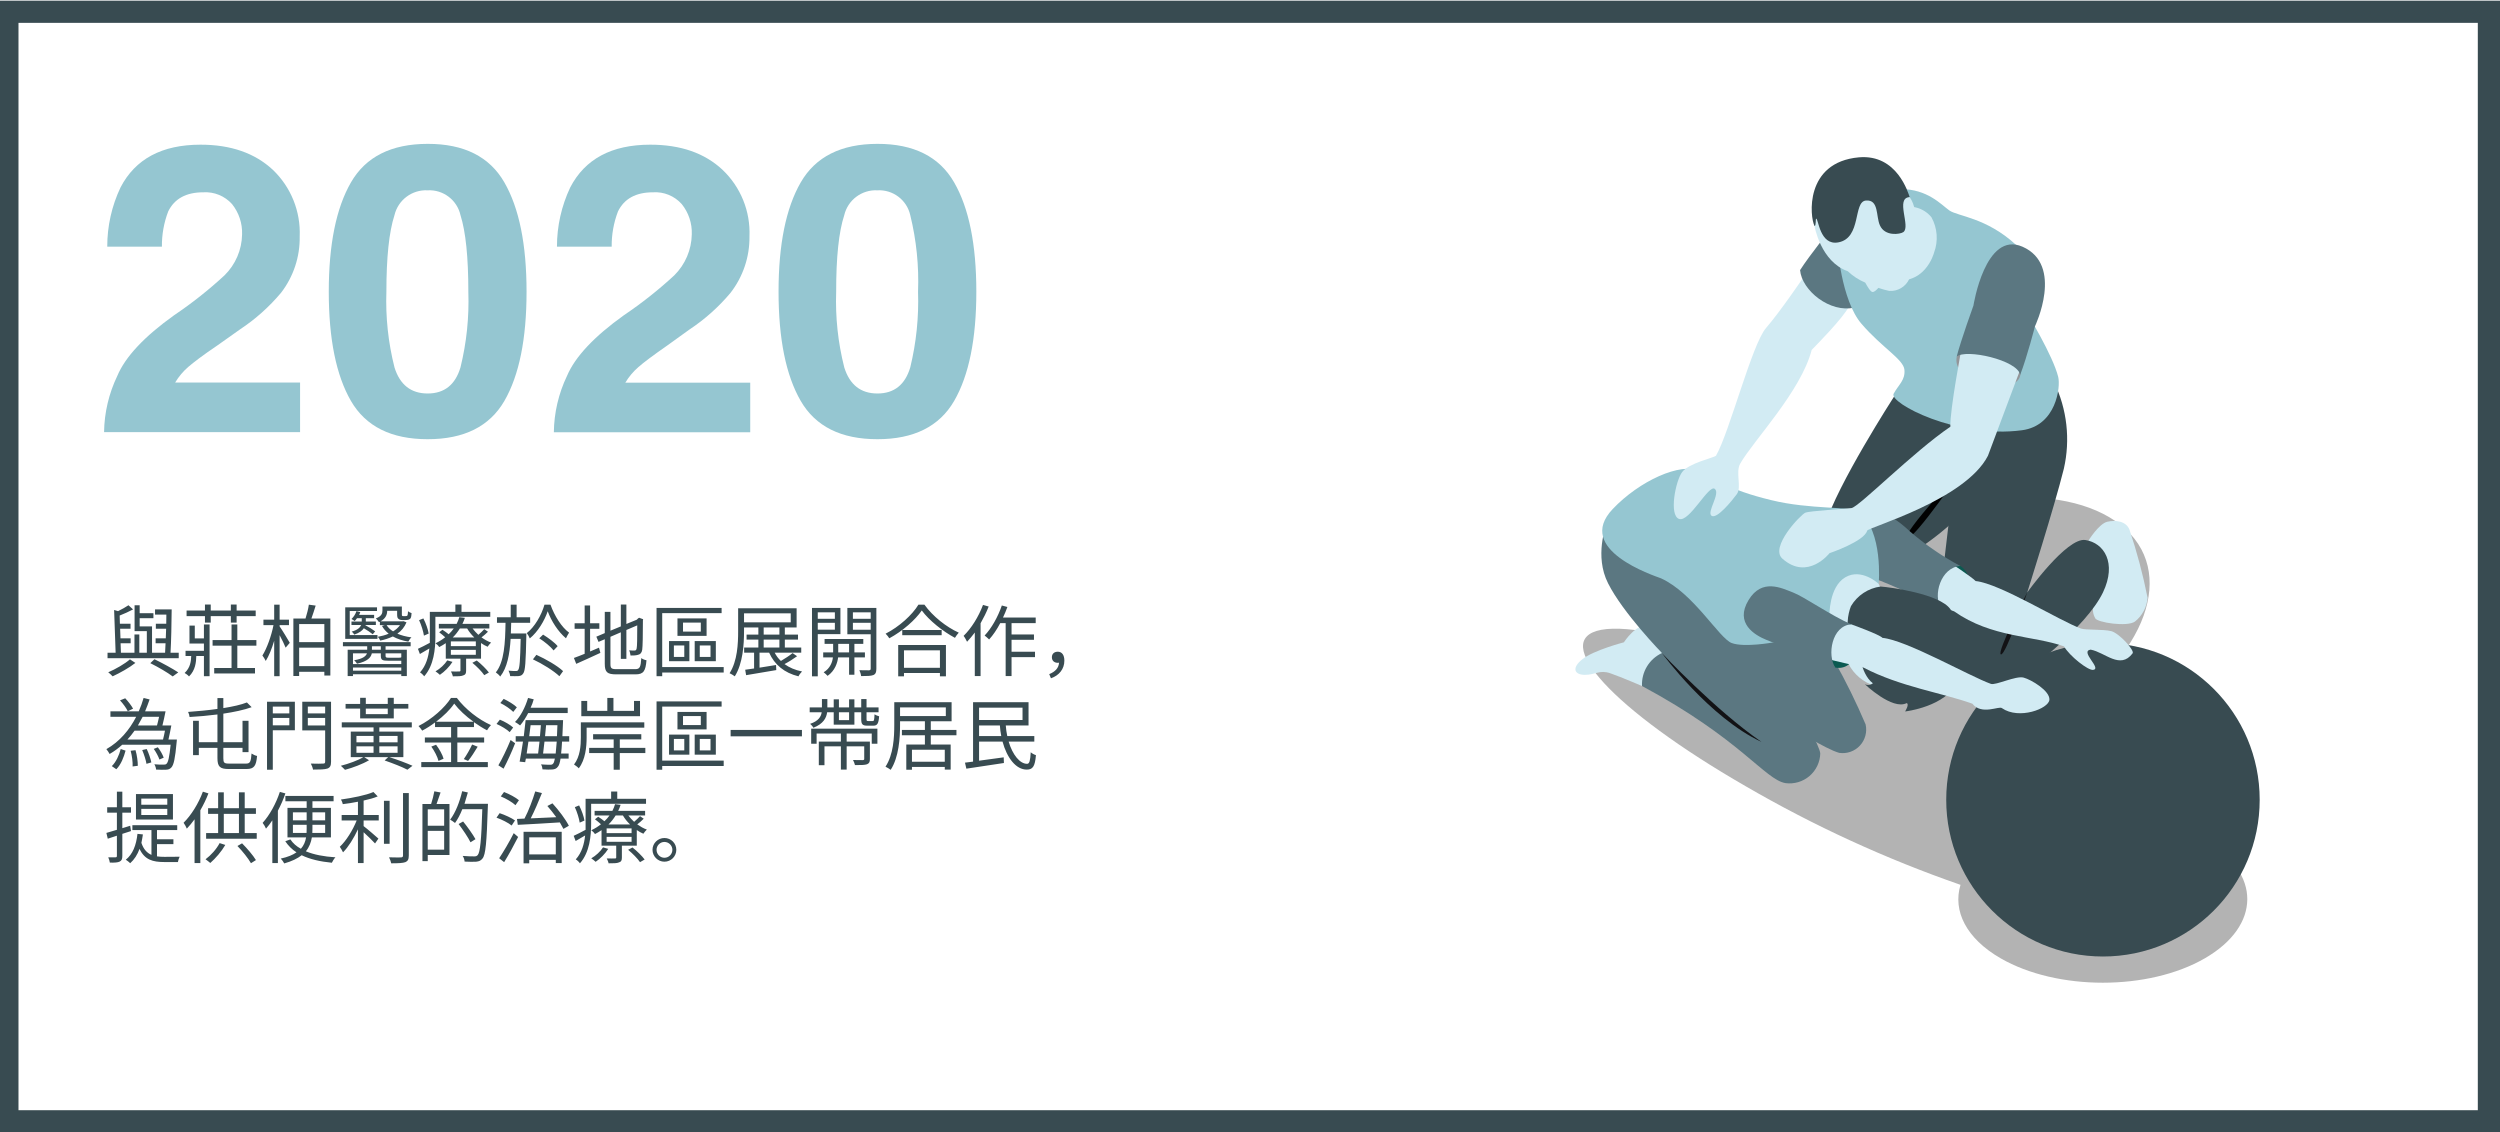
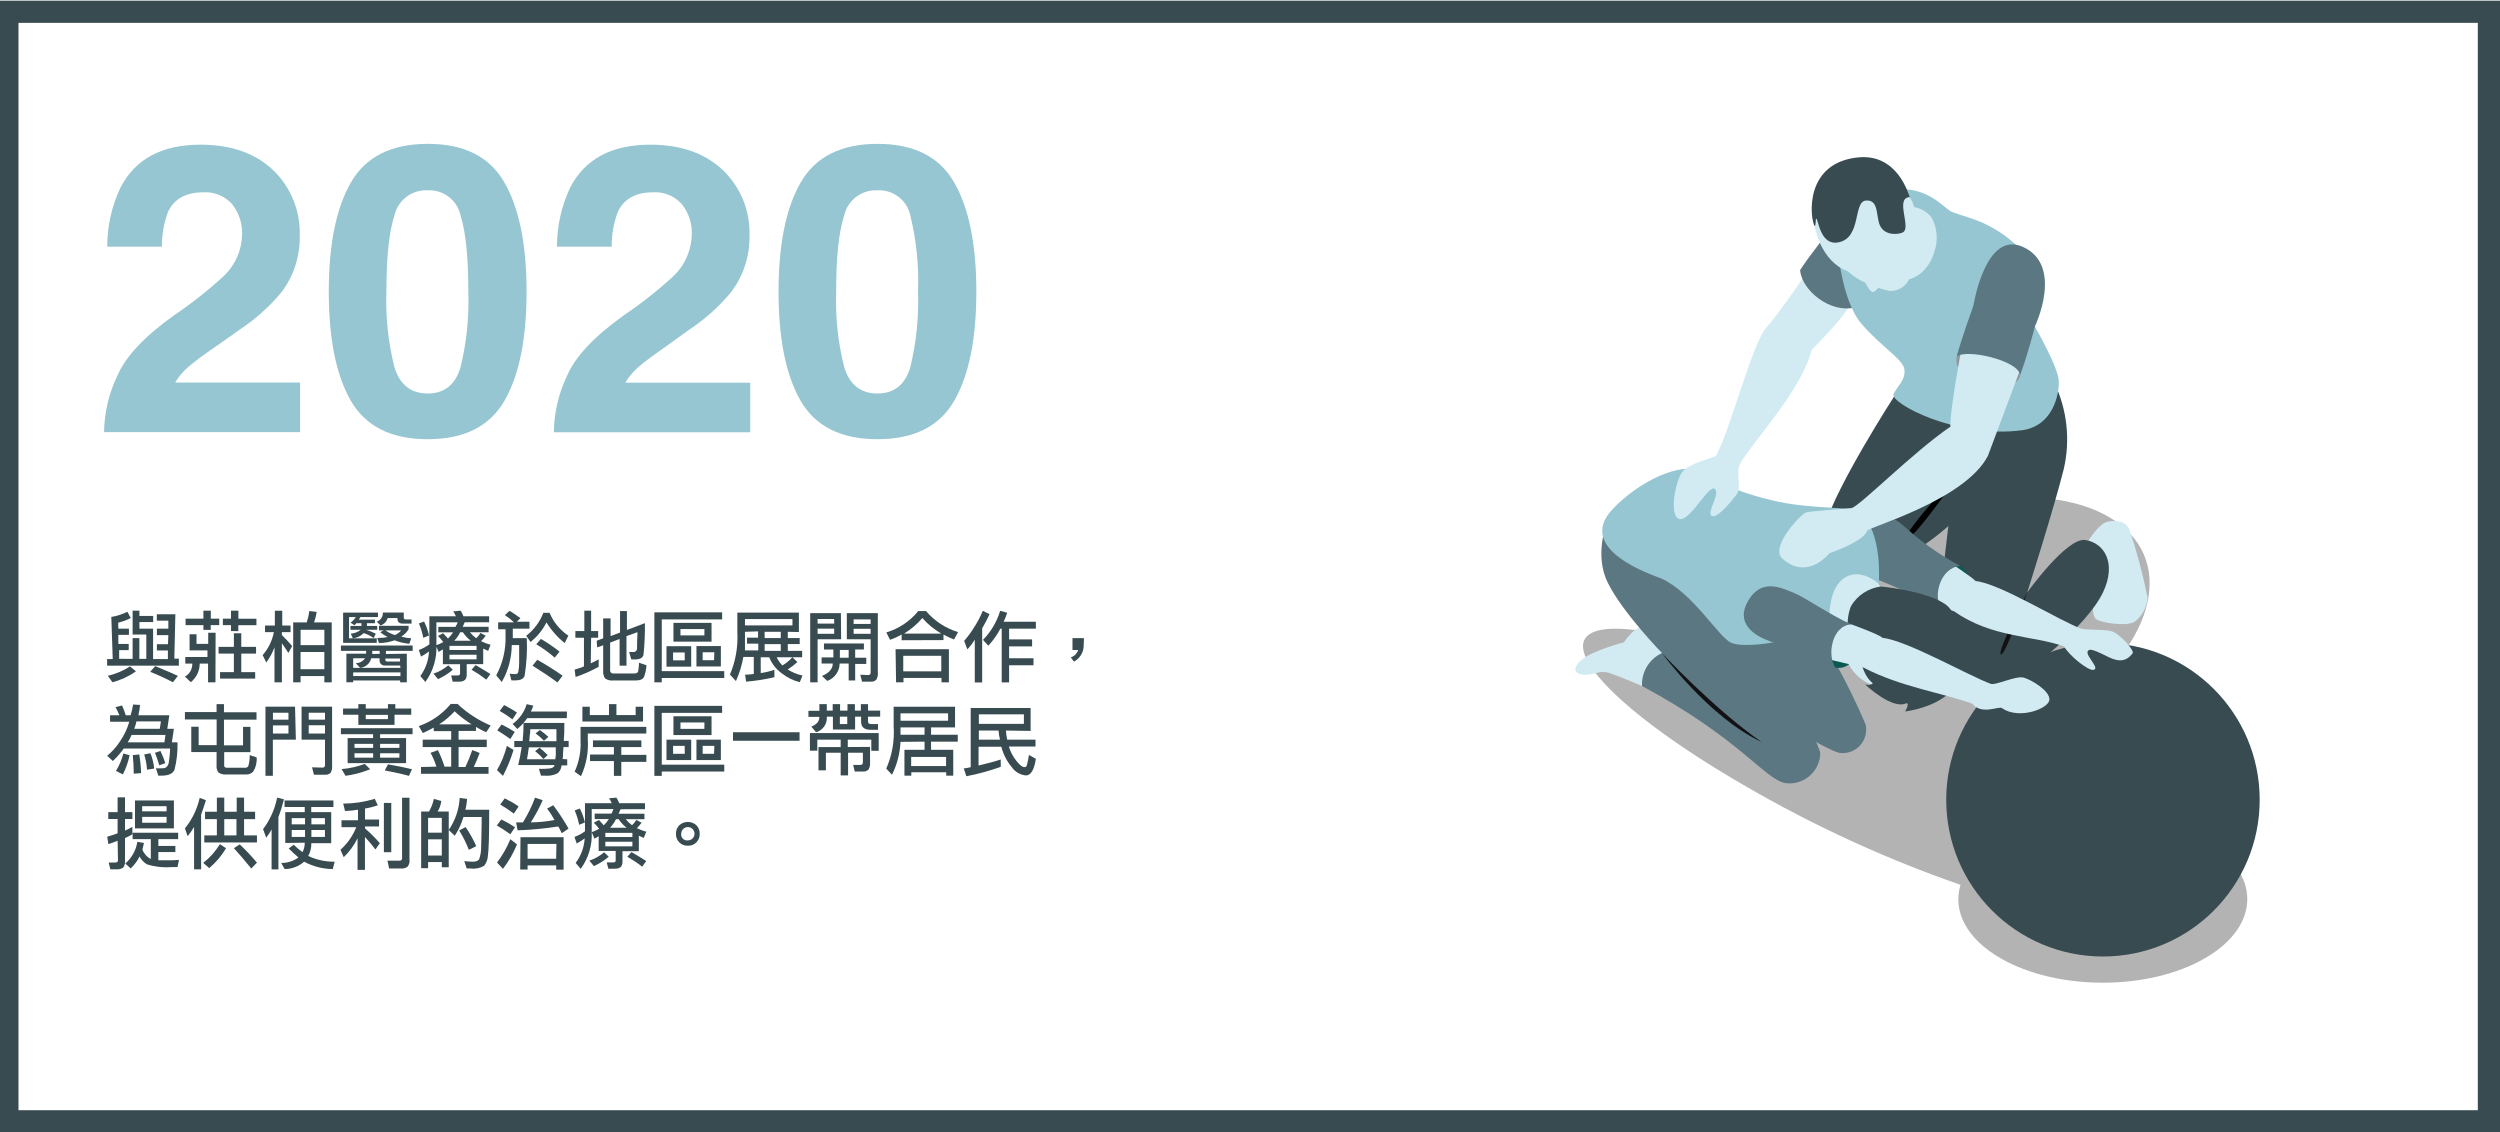
<svg xmlns="http://www.w3.org/2000/svg" viewBox="0 0 338 153">
  <defs>
-     <style>.cls-1{fill:none;stroke:#384b51;stroke-miterlimit:10;stroke-width:3px;}.cls-2{font-size:10.53px;font-family:DFLiHei-Md-HK-BF, DFPLiHei-Md;}.cls-2,.cls-6{fill:#384b51;}.cls-3{fill:#95c6d1;}.cls-4,.cls-7{fill:#010101;}.cls-4{opacity:0.3;}.cls-5{fill:#d2ebf3;}.cls-8{fill:#121215;}.cls-9{fill:#5b7781;}.cls-10{fill:#0b5a51;}.cls-11{fill:#939599;}</style>
+     <style>.cls-1{fill:none;stroke:#384b51;stroke-miterlimit:10;stroke-width:3px;}.cls-2{fill:#384b51;}.cls-3{fill:#95c6d1;}.cls-4,.cls-6{fill:#010101;}.cls-4{opacity:0.3;}.cls-5{fill:#d2ebf3;}.cls-7{fill:#121215;}.cls-8{fill:#5b7781;}.cls-9{fill:#0b5a51;}.cls-10{fill:#939599;}</style>
  </defs>
  <g id="Layer_1" data-name="Layer 1">
    <rect class="cls-1" x="1" y="1.59" width="335.5" height="150.01" />
  </g>
  <g id="Layer_2" data-name="Layer 2">
-     <text class="cls-2" transform="translate(14.07 90.58)">與莊柏醫療於地區展開合作，<tspan x="0" y="12.64">為屯門黃金海岸區一帶居民</tspan>
-       <tspan x="0" y="25.28">提供便利的治療。</tspan>
-     </text>
+     <path class="cls-2" d="M17.93,89.08v-2.8h.91v2.8h.94V85.79H17.93V82.56h.92v.71h1.86v.83H18.85V85H20.7v4.11h2l0-1.17H21.21v-.84h1.5l.05-1.23H21.21V85h1.55l0-1.09H21.2v-.86h2.51l-.14,6h.61V90h-9.7v-.89h.76l-.19-5.7a7.37,7.37,0,0,0,2.17-.7l.46.85a8.14,8.14,0,0,1-1.7.63L16,85h1.43v.83H16l0,1.23H17.4v.84H16.11l0,1.17Zm.45,1.68a9.65,9.65,0,0,1-3.18,1.48l-.62-.87a9.58,9.58,0,0,0,3-1.27Zm5,1.48a32.09,32.09,0,0,0-3.07-1.41l.67-.77,1.49.62c.49.2,1,.43,1.58.7Z" />
+     <path class="cls-2" d="M29.13,92.25h-1V89.72H27a3.21,3.21,0,0,1-1.2,2.51L25,91.48a1.94,1.94,0,0,0,1-1.76h-.95v-.89h3v-.9H25.63V85.75h.94v1.3h1.58v-1.5h1ZM27.5,85.16v-.64H25.09v-.88H27.5V82.56h1v1.08h1.14v.88H28.49v.64Zm2.05,2.3h2.07V85.62h1v1.84h2v.91h-2v2.5H34.5v.88H29.75v-.88h1.87v-2.5H29.55Zm1.68-2.14v-.8h-1.1v-.88h1.1V82.56h1v1.09h2.44v.88H32.22v.8Z" />
+     <path class="cls-2" d="M38.11,85.86a18.54,18.54,0,0,1,1.39,1.49l-.52.93c-.24-.4-.53-.84-.87-1.31v5.28h-1V87.51a8,8,0,0,1-1.11,2.06l-.49-1a6.63,6.63,0,0,0,1.52-3.11H35.83v-.89h1.33v-2h1v2h1.12v.89H38.11Zm6.74-1.71v8.1h-1V91.4H40.64v.85h-1v-8.1h1.83a7.79,7.79,0,0,0,.35-1.54l1,.12a7.54,7.54,0,0,1-.36,1.42Zm-1,1H40.64v2.07h3.22Zm-3.22,5.33h3.22V88.15H40.64Z" />
+     <path class="cls-2" d="M55,88.38v3.87h-.9V92H47.75v.24h-.92V88.38H49.5V88H46.09v-.72h9.7V88H52.18v.42ZM48.1,83.43h-.91V86.3h3.75v.62H46.39v-4.1H51.1v.61H48.73l-.22.35h2.18v.48H49.61l0,.37H51v.52H49.51a8.63,8.63,0,0,1,1.3.53l-.3.59a4.14,4.14,0,0,0-1.34-.67,2.32,2.32,0,0,1-1.46.7l-.29-.63a2.43,2.43,0,0,0,1.35-.52H47.38v-.52h1.49l0-.37h-.69l-.26.28-.53-.37A2.27,2.27,0,0,0,48.1,83.43Zm6,6.55h-2a.69.69,0,0,1-.78-.78V89H50.19a1.69,1.69,0,0,1-1.51,1.29l-.58-.64A1.46,1.46,0,0,0,49.35,89h-1.6V90.3h6.39ZM47.75,91.4h6.39v-.49H47.75Zm3.58-3V88h-1v.42Zm3.26-4.92a.24.24,0,0,0,.27.27h.78v.56H54.46c-.48,0-.72-.22-.72-.67v-.08H52.41a1.48,1.48,0,0,1-.95,1l-.52-.51a1.21,1.21,0,0,0,.82-1.17v-.07h2.83Zm-2.72,1.75h-.63v-.62h4v.46a2.84,2.84,0,0,1-1,1,6.34,6.34,0,0,0,1.36.23l-.26.74a7.48,7.48,0,0,1-2-.47,6.23,6.23,0,0,1-2.1.37L51,86.25h.13a5.67,5.67,0,0,0,1.28-.12,5.7,5.7,0,0,1-1-.65Zm.23,0a4.85,4.85,0,0,0,1.29.63,2.24,2.24,0,0,0,.85-.63Zm2,3.8h-2v.17c0,.16.09.24.28.24h1.68Z" />
+     <path class="cls-2" d="M62.83,84.13c-.09.22-.18.42-.27.61h3.5v.74H63.53a4.78,4.78,0,0,0,.85.81,2.82,2.82,0,0,0,.58-.72l.71.38a6.61,6.61,0,0,1-.63.74,6.92,6.92,0,0,0,1.28.48L66,88l-.67-.31v2.1H63.1v1.45c0,.61-.33.92-1,.92H61.2L61,91.32l.87,0c.22,0,.33-.09.33-.26V89.8H59.88v-2a1.74,1.74,0,0,1-.26.15l-.32.19-.37-.89a4.65,4.65,0,0,0,1-.45,6.17,6.17,0,0,0-.72-.82l.7-.37.66.72a5.35,5.35,0,0,0,.69-.84h-2v-.74H61.6c0-.09.1-.2.16-.32s.09-.23.12-.29H59V87.2a7.82,7.82,0,0,1-1.49,5l-.68-.8A6.11,6.11,0,0,0,58,88.08a8,8,0,0,1-1.08.69l-.29-.89a5.82,5.82,0,0,0,1.42-.76v-3.8h3.59a3.91,3.91,0,0,0-.36-.66l1-.1a4.11,4.11,0,0,1,.38.76h3.47v.81Zm-5.6,2.1a10.29,10.29,0,0,0-.59-1.94l.69-.26A7.28,7.28,0,0,1,58,85.92Zm1.38,4.85a6.18,6.18,0,0,0,2-1.13l.61.6a8.52,8.52,0,0,1-2,1.27Zm2.16-3.2h3.66v-.56H60.77Zm0,1.26h3.66v-.62H60.77Zm1.81-3.66h-.37a4.12,4.12,0,0,1-.8,1.15h2.24A4.7,4.7,0,0,1,62.58,85.48Zm3.17,6.41c-.38-.29-.72-.53-1-.73l-1-.61.55-.63c.63.36,1.3.76,2,1.21Z" />
+     <path class="cls-2" d="M68.26,83.16l.63-.58a16.63,16.63,0,0,1,1.47,1l-.49.48h1.71V85H69.33v.66c0,.19,0,.39,0,.62h1.89a24.55,24.55,0,0,1-.3,5.13c-.17.39-.59.58-1.23.58a4.93,4.93,0,0,1-.55,0l-.23-.91a5.75,5.75,0,0,0,.77.06.37.37,0,0,0,.39-.28,6.58,6.58,0,0,0,.12-1.33c0-.7,0-1.47,0-2.32h-1a10.2,10.2,0,0,1-1.35,5l-.75-.9A10.55,10.55,0,0,0,68.35,86v-.92h-1v-.94h2.14A8.6,8.6,0,0,0,68.26,83.16Zm5.62,1a8.14,8.14,0,0,1-2.15,2.64l-.59-.84a7.1,7.1,0,0,0,2.32-3.11h.84a6.9,6.9,0,0,0,2.54,3.09l-.49,1A10.58,10.58,0,0,1,73.88,84.14Zm1.49,8.11C74.22,91.42,73.09,90.68,72,90l.64-.8c1.13.63,2.27,1.35,3.42,2.15ZM75,88.91A17.57,17.57,0,0,0,72.5,87.1l.63-.72a21.54,21.54,0,0,1,2.52,1.72Z" />
+     <path class="cls-2" d="M79.87,89.69c.42-.2.78-.38,1.07-.54v1a18.42,18.42,0,0,1-3.12,1.38l-.13-1c.26-.09.5-.16.72-.22l.54-.21V86.22H77.79v-.9H79V82.56h.92v2.76h.95v.9h-.95Zm5.75-.54h-.27l-.29-1c.29,0,.51,0,.65,0s.42-.15.42-.44,0-1.19.06-2.24L84.7,86v4h-.93V86.39l-1.28.49V90.6a.4.4,0,0,0,.45.45h2.87c.27,0,.44-.11.48-.34a10.66,10.66,0,0,0,.11-1.11l1,.34a5.27,5.27,0,0,1-.31,1.53c-.13.35-.51.53-1.14.53h-3a1.68,1.68,0,0,1-1.14-.27,1.66,1.66,0,0,1-.26-1.08V87.24l-.81.29-.07-.9.88-.33V83.61h1V86l1.28-.48v-2.9h.93v2.55l2.43-.92A36.56,36.56,0,0,1,87,88.55a.79.79,0,0,1-.4.47A2.12,2.12,0,0,1,85.62,89.15Z" />
+     <path class="cls-2" d="M97.92,91.67H89.47v.58h-1V82.79h9.16v.95H89.47v7h8.45Zm-7.81-4.3h3.34v2.76H90.11Zm2.46.84H91v1.07h1.58Zm-1.52-4H96.2v2.54H91.05Zm4.19.84H92v.86h3.23Zm-1.08,2.3h3.3v2.76h-3.3Zm2.42.84H95v1.07h1.54Z" />
+     <path class="cls-2" d="M106.51,85.42v.85h1.61v.81h-1.61V88h1.94v.86H105a4.33,4.33,0,0,0,.78,1.11,5.61,5.61,0,0,0,1.35-1.11l.68.65a9.6,9.6,0,0,1-1.31,1,5.85,5.85,0,0,0,2,.82l-.37.9a6.44,6.44,0,0,1-2.41-1.18A4.86,4.86,0,0,1,104,88.86h-1.15V91a10.76,10.76,0,0,0,1.85-.44v1a26.25,26.25,0,0,1-3.83.6l-.13-.94c.35,0,.74-.05,1.17-.1v-2.3h-1.41a13.57,13.57,0,0,1-1,3.26l-.81-.88a12.84,12.84,0,0,0,1-5.7V82.82h8.32v2.63Zm-5.79,0V86q0,.73,0,1c0,.29,0,.6,0,.93h1.8v-.91H101v-.81h1.49v-.85Zm0-.87h6.42V83.7h-6.42Zm2.66.87v.85h2.18v-.85ZM105.56,88v-.91h-2.18V88Z" />
+     <path class="cls-2" d="M113.72,86.43h-3.18v5.82h-1V82.9h4.15Zm-.94-2.74h-2.24v.62h2.24Zm-2.24,2h2.24V85h-2.24Zm5.08,3.24h1.5v.83h-1.5V92h-.88V89.71h-1.22a2.54,2.54,0,0,1-1.67,2.35l-.72-.67c1-.42,1.46-1,1.46-1.68h-1.51v-.83h1.59V87.82H111.4V87h5.4v.81h-1.18Zm-.88-1.06h-1.19v1.06h1.19Zm2.61,3.4q.36,0,.36-.33V86.43h-3.22V82.9h4.19v8a1.57,1.57,0,0,1-.21,1,.93.93,0,0,1-.77.26h-1.15l-.24-.94Zm-1.94-6.91h2.3v-.62h-2.3Zm2.3.65h-2.3v.68h2.3Z" />
+     <path class="cls-2" d="M121.9,86.56v-.78a7.86,7.86,0,0,1-1.57.72l-.5-1a8.69,8.69,0,0,0,4.31-2.88h1.06a9.22,9.22,0,0,0,4.33,2.84l-.55,1a13.33,13.33,0,0,1-1.42-.66v.74Zm-.82,1.21h7.21v4.48h-1v-.59h-5.14v.59h-1Zm6.18.89h-5.14v2.1h5.14Zm0-3a10.24,10.24,0,0,1-2.56-2.1,10.37,10.37,0,0,1-2.46,2.1Z" />
+     <path class="cls-2" d="M130.35,86.65a13.11,13.11,0,0,0,1.32-1.79,13.62,13.62,0,0,0,1.21-2.28l.91.46a21,21,0,0,1-1,1.91v7.32h-1V86.48a7.64,7.64,0,0,1-1,1.31Zm9.7-2.59V85h-3.62v1.45h3.11v.94h-3.11V89h3.3v.94h-3.3v2.32h-1V85h-.18a10.69,10.69,0,0,1-1.63,2.3l-.72-.79a9.43,9.43,0,0,0,2.32-3.93l.95.26a8,8,0,0,1-.48,1.22Z" />
+     <path class="cls-2" d="M146.51,87.45a2.49,2.49,0,0,1-1.31,2l-.43-.57a1.55,1.55,0,0,0,1-1H145v-1.6h1.55Z" />
+     <path class="cls-2" d="M24,100.36a13.56,13.56,0,0,1-.4,3.69c-.22.55-.82.82-1.79.82H21.4l-.32-1a7.63,7.63,0,0,0,.84,0H22c.47,0,.75-.29.83-.84A14.57,14.57,0,0,0,23,101.2H16.73a11.34,11.34,0,0,1-1.47,1.69l-.77-.71a8.47,8.47,0,0,0,1.73-1.94,9.1,9.1,0,0,0,1.26-2.66h-2.6V96.7h1.26a11.4,11.4,0,0,0-.52-1.1l.88-.22A9.66,9.66,0,0,1,17,96.7h.66A11.48,11.48,0,0,0,18,95.25l.94.06a11.8,11.8,0,0,1-.23,1.39h4.18l-.27,1.83h.89l-.27,1.83Zm-6.48,1.75a9.91,9.91,0,0,1-.91,2.59l-.93-.47a8.84,8.84,0,0,0,1-2.36Zm4.71-1.75.14-1H17.79a5.52,5.52,0,0,1-.52,1Zm-4.15,4.24a22.53,22.53,0,0,0-.13-2.51l.88-.09a18.19,18.19,0,0,1,.24,2.53Zm3.52-6.07.16-1H18.45a6.13,6.13,0,0,1-.3,1Zm-1.72,5.53A9.6,9.6,0,0,0,19.5,102l.84-.16a7.72,7.72,0,0,1,.51,2.07Zm1.66-.59c-.25-.79-.44-1.36-.59-1.69l.74-.25a10.51,10.51,0,0,1,.66,1.65Z" />
+     <path class="cls-2" d="M29.29,100.74V97.27H25v-1h4.28V95.2h1v1.1h4.4v1h-4.4v3.47h2.58v-2.5h1v3.42H30.31v1.81q0,.3.36.3h2.42a.49.49,0,0,0,.48-.22,5,5,0,0,0,.19-1.49l.94.31a3.14,3.14,0,0,1-.46,1.91,1.22,1.22,0,0,1-.89.4H30.62a1.63,1.63,0,0,1-1.07-.26,1.36,1.36,0,0,1-.27-1v-1.77H25.86V98.25h1v2.49Z" />
+     <path class="cls-2" d="M40,100H36.89v4.89h-1V95.54h4Zm-1-3.64h-2.1v.94H39Zm-2.1,2.81H39V98.07h-2.1Zm6.68,4.61c.24,0,.36-.11.36-.34V100H40.77V95.54H44.9v8a1.59,1.59,0,0,1-.2.94.94.94,0,0,1-.79.26H42.44l-.25-1Zm-1.84-6.48h2.2v-.94h-2.2Zm2.2.76h-2.2v1.11h2.2Z" />
+     <path class="cls-2" d="M55.78,98.45v.81H51.39v.53H54.9v3.39H47V99.79h3.44v-.53H46.09v-.81ZM50.05,104a13.65,13.65,0,0,1-3.33.89l-.54-.91a11.7,11.7,0,0,0,3.14-.7Zm-1.6-6V96.63H46.38v-.84h2.07V95.2h1v.59h3V95.2h1v.59H55.6v.84H53.34V98Zm2,3.11v-.54H47.93v.54Zm0,1.33v-.6H47.93v.6Zm2-5.79h-3v.58h3Zm1.55,4.46v-.54H51.39v.54Zm0,1.33v-.6H51.39v.6Zm1.29,2.46c-.72-.21-1.81-.46-3.27-.74l.44-.82q1.89.32,3.24.66Z" />
+     <path class="cls-2" d="M59,103.65a10.18,10.18,0,0,0-.79-1.87l1-.36a16.17,16.17,0,0,1,.89,2.23H61V101H57.15V100H61V98.85H58.64v-.48c-.52.29-1,.53-1.47.74l-.55-.94a9.71,9.71,0,0,0,4.32-3h.91a15.07,15.07,0,0,0,4.49,2.92l-.61.91a11,11,0,0,1-1.38-.72v.54H62V100h3.81V101H62v2.7h.92a20.48,20.48,0,0,0,.93-2.29l1,.39a20.12,20.12,0,0,1-.8,1.9h2v.92H56.92v-.92Zm2.47-7.49a10.64,10.64,0,0,1-2.09,1.77h4.38A14.91,14.91,0,0,1,61.45,96.16Z" />
+     <path class="cls-2" d="M69.43,101.4A20.58,20.58,0,0,1,68,104.9l-.81-.78a12.53,12.53,0,0,0,1.34-3.28ZM69,99.92c-.61-.44-1.2-.83-1.77-1.18l.58-.79a15.08,15.08,0,0,1,1.78,1Zm.28-2.66a14.22,14.22,0,0,0-1.72-1.14l.59-.8.92.5a9.69,9.69,0,0,1,.82.52Zm7.35-.17H71.28a6.84,6.84,0,0,1-1.34,1.47l-.64-.68a5.12,5.12,0,0,0,1.91-2.68l.89.21a4.14,4.14,0,0,1-.33.79h4.88Zm.06,5.57v.82h-.77a1.5,1.5,0,0,1-.54,1.07,3.15,3.15,0,0,1-1.73.32h-.51l-.28-.93a6.44,6.44,0,0,0,.81,0c.86,0,1.29-.17,1.29-.5h-4.9c.18-.75.34-1.56.47-2.44h-1v-.82h1.13a19.49,19.49,0,0,0,.12-2.44h5.52c0,.73,0,1.54-.08,2.43h.66V101h-.7c0,.28-.05.56-.06.85s0,.53-.06.77Zm-1.55-.8c0-.25,0-.52,0-.82H71.5c-.1.72-.18,1.26-.25,1.61h3.83C75.11,102.41,75.14,102.15,75.16,101.86Zm.09-1.65c0-.3,0-.59,0-.88s0-.54,0-.74H71.69c0,.26,0,.53-.07.82a7,7,0,0,1-.07.8Zm-1.76,2.41a8.29,8.29,0,0,0-1.12-1.07l.59-.46a11.93,11.93,0,0,1,1.11,1Zm.08-2.47a9.48,9.48,0,0,0-1.14-1l.58-.45a9,9,0,0,1,1.15.93Z" />
+     <path class="cls-2" d="M87.38,99.17H79.47v.77a10.33,10.33,0,0,1-.92,5l-.86-.61a9,9,0,0,0,.8-4.24V98.27h8.89Zm-8.64-3.62h1v1.13h2.6V95.2h1v1.48h2.6V95.55h1v2H78.74ZM84,104.9H83v-2H79.77v-.89H83V101H80.17v-.9h6.54v.9H84v1.06h3.39V103H84Z" />
+     <path class="cls-2" d="M97.92,104.31H89.47v.59h-1V95.43h9.16v.95H89.47v7h8.45ZM90.11,100h3.34v2.76H90.11Zm2.46.84H91v1.07h1.58Zm-1.52-4H96.2v2.54H91.05Zm4.19.84H92v.86h3.23ZM94.16,100h3.3v2.76h-3.3Zm2.42.84H95v1.07h1.54Z" />
+     <path class="cls-2" d="M108.1,100.15h-9V99h9Z" />
+     <path class="cls-2" d="M117.36,95.2v.87H119v.82h-1.65v.58q0,.42.36.42h1v.78h-1q-1.29,0-1.29-1.11v-.67h-.81v1.74h-3V96.89h-.82V97a2,2,0,0,1-1.46,2l-.64-.76c.72-.29,1.08-.7,1.08-1.25v-.07H109.3v-.82h1.48V95.2h1v.87h.8V95.2h1v.87h1V95.2h1v.87h.81V95.2Zm.27,5.78v2.13a1.51,1.51,0,0,1-.21.94,1,1,0,0,1-.78.26h-1.08l-.21-.89.94,0c.25,0,.37-.11.37-.33v-1.32h-2v3.06h-1v-3.06h-2v2.38h-1V101h3v-1H110.5v1.49h-1V99.11h9.3v2.4h-1V100h-3.18v1Zm-4.08-4.09v1h1v-1Z" />
+     <path class="cls-2" d="M121.75,100.3a11.27,11.27,0,0,1-1.15,4.45l-.78-.83a12.16,12.16,0,0,0,1-5.75V95.55h8.3v2.79h-3.24v1h3.61v.93h-3.61v1.1h3v3.5h-.95v-.46h-4.72v.46h-.93v-3.5H125v-1.1Zm0-2.86h6.43v-1h-6.43Zm0,.9v1H125v-1Zm6.16,4h-4.72v1.23h4.72Z" />
+     <path class="cls-2" d="M136,98.77a9.36,9.36,0,0,0,.17,1.23H140v.93H136.4a5.66,5.66,0,0,0,1,1.92c.45.58.82.87,1.1.87s.31-.17.39-.5a9.83,9.83,0,0,0,.22-1.15l.94.52c-.23,1.5-.68,2.25-1.34,2.25a2.63,2.63,0,0,1-1.94-1.15,6.93,6.93,0,0,1-1.39-2.73H132.3v2.54c1.37-.33,2.39-.6,3-.82v1a31.87,31.87,0,0,1-4.65,1.27l-.35-1.06a5.48,5.48,0,0,0,.94-.17v-8h8.1v3.1Zm2.43-2.19h-6.09v1.29h6.09Zm-6.09,2.19V100h2.86a6.93,6.93,0,0,1-.2-1.23Z" />
+     <path class="cls-2" d="M15.9,113.67a11.49,11.49,0,0,1-1.25.45l-.15-1c.66-.19,1.13-.35,1.4-.46v-1.93H14.64v-.93H15.9v-2h1v2h1v.93h-1v1.56a7.07,7.07,0,0,0,1-.5l0,1a6,6,0,0,1-1,.51v3a1.39,1.39,0,0,1-.24,1,1.44,1.44,0,0,1-.95.23h-.79l-.23-.92.92,0c.23,0,.34-.11.34-.33ZM24,117.23h-.81a8.8,8.8,0,0,1-3.32-.37,2.71,2.71,0,0,1-1-1.06,5.69,5.69,0,0,1-1.2,1.61l-.73-.66a4.85,4.85,0,0,0,1.63-2.94l.89.16c-.07.37-.15.67-.21.9a1.79,1.79,0,0,0,.32.56,2.24,2.24,0,0,0,.82.71v-2.69H17.93v-.86h6.16v.86H21.41v.92h2.3v.83h-2.3v1.11h1.51c.43,0,.86,0,1.28-.06ZM18.25,112v-3.78h5.26V112Zm4.27-3h-3.3v.69h3.3Zm-3.3,2.23h3.3v-.79h-3.3Z" />
+     <path class="cls-2" d="M25,112a10,10,0,0,0,2-4.13l.84.32c-.08.27-.19.61-.32,1l-.33.94v7.4h-.95V111.8a11.37,11.37,0,0,1-.87,1.26Zm5.56,2.68a10.2,10.2,0,0,1-2.28,2.69l-.8-.71a9.47,9.47,0,0,0,2.25-2.53Zm-1.24-1.73v-2.2h-1.6v-1h1.6v-1.91h1v1.91H32v-1.91h1v1.91h1.49v1H33v2.2h1.74v.95H27.62v-.95Zm2.65,0v-2.2H30.32v2.2Zm2,4.47c-.89-1.1-1.67-2-2.35-2.75l.79-.51a29,29,0,0,1,2.33,2.47Z" />
+     <path class="cls-2" d="M35.57,112.1a10.5,10.5,0,0,0,1.9-4.26l.92.23a19.49,19.49,0,0,1-.75,2.39v7.08h-.92v-5.4a8.09,8.09,0,0,1-.73,1.12Zm3,1.87V109.8H41.2v-.69H38.47v-.89h6.61v.89h-3v.69h2.7V114H42.09a3.33,3.33,0,0,1-.42,1.73,8.18,8.18,0,0,0,3.58.77l-.26,1a8.33,8.33,0,0,1-3.87-1,4.05,4.05,0,0,1-2.63,1l-.47-.83a3.85,3.85,0,0,0,2.33-.74c-.38-.31-.82-.72-1.32-1.22l.68-.5a9,9,0,0,0,1.19,1,2.69,2.69,0,0,0,.3-1.28Zm2.67-2.52v-.84H39.44v.84Zm0,1.7v-.93H39.44v.93Zm2.69-1.7v-.84H42.1v.84Zm0,1.7v-.93H42.1v.93Z" />
+     <path class="cls-2" d="M48.4,109.47a13,13,0,0,1-1.75.18l-.25-1a15,15,0,0,0,4.27-.65l.41.88a9.72,9.72,0,0,1-1.73.43v1.49h1.9v.94h-1.9V112a18.84,18.84,0,0,1,2,2l-.59.85a20.64,20.64,0,0,0-1.42-1.69v4.45h-1v-4.27a9.06,9.06,0,0,1-1.87,2.55l-.44-1a8.21,8.21,0,0,0,2.14-3.05h-2v-.94H48.4Zm3.5,5.75v-6.66h1v6.66Zm2.46-7.37h1v8.32a1.29,1.29,0,0,1-.25,1,1.32,1.32,0,0,1-.94.25H52.61l-.23-1.06,1.63,0c.24,0,.35-.11.35-.33Z" />
+     <path class="cls-2" d="M59.17,109.72h1.5v7.53h-.94v-.7H57.88v.83h-.94v-7.66H58a5.86,5.86,0,0,0,.66-1.71l1,.29A3.49,3.49,0,0,1,59.17,109.72Zm.56.86H57.88v2h1.85Zm0,2.9H57.88v2.19h1.85Zm3.19-4h3.22q0,5.1-.17,6.15a2.45,2.45,0,0,1-.51,1.42,2.77,2.77,0,0,1-1.8.37H63.1l-.33-1a10.44,10.44,0,0,0,1.16.08c.45,0,.73-.12.86-.35a4.87,4.87,0,0,0,.26-1.64c0-.86.07-2,.07-3.31v-.74H62.66A9.68,9.68,0,0,1,61.48,113l-.81-.79a8.48,8.48,0,0,0,1.48-4.33l1,.13A9.13,9.13,0,0,1,62.92,109.51Zm.47,5.42a15.19,15.19,0,0,0-1.31-2.62l.87-.46a16.07,16.07,0,0,1,1.44,2.58Z" />
+     <path class="cls-2" d="M69,112.79c-.69-.49-1.3-.89-1.83-1.19l.62-.81a15.32,15.32,0,0,1,1.84,1.06Zm.9,1.37A14.6,14.6,0,0,1,68,117.47l-.8-.86A14.08,14.08,0,0,0,69,113.46ZM69.47,110a20.27,20.27,0,0,0-1.84-1.23l.61-.83.94.49c.24.14.56.34.94.6Zm3.9-1.81a20.37,20.37,0,0,1-1.61,3,19.49,19.49,0,0,0,3.21-.32,10.67,10.67,0,0,0-1-1.55l.83-.45a28,28,0,0,1,2.07,3.16l-.92.62-.23-.46a2.15,2.15,0,0,0-.25-.45,44.71,44.71,0,0,1-5.49.52l-.2-1.07h.92a19,19,0,0,0,1.64-3.35Zm-3,5H76.2v4.39h-1V117H71.33v.56h-1Zm4.86.91H71.33v2h3.86Z" />
+     <path class="cls-2" d="M83.9,109.41c-.09.22-.18.42-.27.61h3.5v.74H84.6a4.78,4.78,0,0,0,.85.81,3,3,0,0,0,.58-.72l.71.38a5.81,5.81,0,0,1-.63.74,7.12,7.12,0,0,0,1.27.48l-.35.84c-.24-.11-.47-.21-.66-.31v2.1H84.16v1.45c0,.62-.33.92-1,.92h-.91l-.22-.85.88,0c.22,0,.33-.09.33-.26v-1.29H80.94v-2l-.25.16a2.82,2.82,0,0,0-.32.18l-.37-.88a5.21,5.21,0,0,0,1-.46,6.17,6.17,0,0,0-.72-.82l.7-.37.65.72a4.41,4.41,0,0,0,.69-.84H80.4V110h2.27a3.16,3.16,0,0,1,.16-.32c0-.13.09-.23.12-.29H80v3.08a7.79,7.79,0,0,1-1.49,5l-.68-.8a6.16,6.16,0,0,0,1.22-3.32,8,8,0,0,1-1.08.69l-.3-.89a5.45,5.45,0,0,0,1.42-.76v-3.8H82.7a2.87,2.87,0,0,0-.36-.66l1-.09a4.29,4.29,0,0,1,.38.75H87.2v.81Zm-5.6,2.1a9.76,9.76,0,0,0-.6-1.94l.69-.26a7.65,7.65,0,0,1,.69,1.89Zm1.38,4.85a6.14,6.14,0,0,0,2-1.13l.62.6a8.72,8.72,0,0,1-2,1.27Zm2.16-3.2H85.5v-.56H81.84Zm0,1.26H85.5v-.62H81.84Zm1.81-3.66h-.37a4.34,4.34,0,0,1-.8,1.15h2.24A4.51,4.51,0,0,1,83.65,110.76Zm3.17,6.42a10.76,10.76,0,0,0-1-.73l-1-.62.55-.63c.63.36,1.3.76,2,1.21Z" />
+     <path class="cls-2" d="M93,114.34a1.54,1.54,0,0,1-1.61-1.6,1.62,1.62,0,0,1,.44-1.16,1.72,1.72,0,0,1,2.33,0,1.6,1.6,0,0,1,.44,1.15,1.58,1.58,0,0,1-.45,1.16A1.51,1.51,0,0,1,93,114.34Zm0-.72a.9.9,0,1,0-.9-.91A.8.8,0,0,0,93,113.62Z" />
    <path class="cls-3" d="M15.86,50.82c1.08-2.58,3.65-5.32,7.68-8.2a56.66,56.66,0,0,0,6.81-5.39,7.94,7.94,0,0,0,2.38-5.55,6.21,6.21,0,0,0-1.36-4.09A4.82,4.82,0,0,0,27.47,26c-2.31,0-3.89.87-4.73,2.59a12.92,12.92,0,0,0-.85,4.76H14.5a18.62,18.62,0,0,1,1.79-8q3-5.79,10.82-5.79c4.1,0,7.35,1.14,9.78,3.4a11.78,11.78,0,0,1,3.63,9A12.15,12.15,0,0,1,38,39.58a25.92,25.92,0,0,1-5.53,4.94l-3.05,2.16C27.46,48,26.16,49,25.45,49.61a8.75,8.75,0,0,0-1.77,2.11H40.57v6.7H14.07A18.15,18.15,0,0,1,15.86,50.82Z" />
    <path class="cls-3" d="M68.19,24.66q3,5.2,3,14.78t-3,14.77q-3,5.17-10.37,5.17T47.45,54.21q-3-5.19-3-14.77t3-14.78q3-5.2,10.37-5.21T68.19,24.66Zm-14.86,25q1.1,3.54,4.49,3.54t4.44-3.54a37.41,37.41,0,0,0,1.06-10.21q0-7-1.06-10.35a4.31,4.31,0,0,0-4.44-3.37,4.38,4.38,0,0,0-4.49,3.37q-1.09,3.36-1.09,10.35A36.43,36.43,0,0,0,53.33,49.65Z" />
    <path class="cls-3" d="M76.66,50.82q1.64-3.87,7.69-8.2a56.66,56.66,0,0,0,6.81-5.39,8,8,0,0,0,2.37-5.55,6.16,6.16,0,0,0-1.36-4.09A4.79,4.79,0,0,0,88.28,26c-2.32,0-3.89.87-4.73,2.59a12.92,12.92,0,0,0-.85,4.76H75.3a18.76,18.76,0,0,1,1.79-8q3-5.79,10.83-5.79,6.14,0,9.77,3.4a11.75,11.75,0,0,1,3.64,9,12.21,12.21,0,0,1-2.57,7.64,25.92,25.92,0,0,1-5.53,4.94l-3,2.16q-2.87,2-3.92,2.93a8.75,8.75,0,0,0-1.77,2.11h16.89v6.7H74.88A18.15,18.15,0,0,1,76.66,50.82Z" />
    <path class="cls-3" d="M129,24.66q3,5.2,3,14.78t-3,14.77q-3,5.17-10.37,5.17t-10.37-5.17q-3-5.19-3-14.77t3-14.78q3-5.2,10.37-5.21T129,24.66Zm-14.86,25q1.1,3.54,4.49,3.54t4.44-3.54a37.88,37.88,0,0,0,1.05-10.21,37.45,37.45,0,0,0-1.05-10.35,4.31,4.31,0,0,0-4.44-3.37,4.38,4.38,0,0,0-4.49,3.37q-1.1,3.36-1.09,10.35A36.43,36.43,0,0,0,114.14,49.65Z" />
    <path class="cls-4" d="M298.13,113.61c-5.86-3.38-14.52-4.15-21.68-2.33a108.37,108.37,0,0,0-12.32-8.46A48.94,48.94,0,0,0,277.4,97c12.9-8.17,17.09-19.82,9.34-26s-24.48-4.62-37.38,3.54c-7,4.42-11.42,9.87-12.78,14.92-8.85-3.31-16.32-5-20.09-4.31C209.39,86.5,218.13,96,236,106.29a166.86,166.86,0,0,0,29.06,13.34c-1.06,3.5.74,7.23,5.42,9.93,7.63,4.4,20,4.41,27.62,0S305.76,118,298.13,113.61Z" />
    <path class="cls-5" d="M283.6,80.81a2.35,2.35,0,0,0-.34,2.76c.25.6,4.38,1.22,5.39.46a4.54,4.54,0,0,0,1.7-3.22,74.25,74.25,0,0,0-2.44-9.19c-.46-1.17-1.86-1.34-3-1.08s-2.55,2.55-2.55,2.55Z" />
    <polygon class="cls-5" points="284.12 79.76 287.8 80.64 283.87 80.64 284.12 79.76" />
-     <path class="cls-6" d="M256.07,53.63s-7.75,12-9.32,17.39,4.13,5.89,8.05,5.18c5-.91,11.47-7.76,11.47-7.76l1-9.39Z" />
-     <path class="cls-7" d="M265.7,62.91s-8.68,9.31-7.86,9.81S265.7,62.91,265.7,62.91Z" />
-     <path class="cls-6" d="M256.07,53.63c2.25,5.51,8.49,8.86,8.49,8.86s-3.71,25.62-2.3,28.67,5.48,4.38,8.91,1.86c2.91-2.13,10.91-8.25,13.15-12.92,1.91-4,.14-6.71-2.38-7.09s-7.86,7.09-7.86,7.09,3.68-11.59,4.95-16.72a17.79,17.79,0,0,0-1.32-11.71S256.46,52.51,256.07,53.63Z" />
-     <path class="cls-8" d="M274.08,80.1s-4.2,8.17-3.56,8.38S274.08,80.1,274.08,80.1Z" />
-     <path class="cls-6" d="M263.13,108.12a21.19,21.19,0,1,0,21.19-21.18A21.19,21.19,0,0,0,263.13,108.12Z" />
-     <path class="cls-9" d="M248,89.34a86,86,0,0,1,4.23,8.6,3.18,3.18,0,0,1-3.56,3.85c-1.92-.53-6.42-3.46-6.42-3.46l-8.44-12.86s9.26-2.36,9.43-2.36A45.32,45.32,0,0,1,248,89.34Z" />
+     <path class="cls-2" d="M256.07,53.63s-7.75,12-9.32,17.39,4.13,5.89,8.05,5.18c5-.91,11.47-7.76,11.47-7.76l1-9.39Z" />
+     <path class="cls-6" d="M265.7,62.91s-8.68,9.31-7.86,9.81S265.7,62.91,265.7,62.91Z" />
+     <path class="cls-2" d="M256.07,53.63c2.25,5.51,8.49,8.86,8.49,8.86s-3.71,25.62-2.3,28.67,5.48,4.38,8.91,1.86c2.91-2.13,10.91-8.25,13.15-12.92,1.91-4,.14-6.71-2.38-7.09s-7.86,7.09-7.86,7.09,3.68-11.59,4.95-16.72a17.79,17.79,0,0,0-1.32-11.71S256.46,52.51,256.07,53.63Z" />
+     <path class="cls-7" d="M274.08,80.1s-4.2,8.17-3.56,8.38S274.08,80.1,274.08,80.1Z" />
+     <path class="cls-2" d="M263.13,108.12a21.19,21.19,0,1,0,21.19-21.18A21.19,21.19,0,0,0,263.13,108.12Z" />
+     <path class="cls-8" d="M248,89.34a86,86,0,0,1,4.23,8.6,3.18,3.18,0,0,1-3.56,3.85c-1.92-.53-6.42-3.46-6.42-3.46l-8.44-12.86s9.26-2.36,9.43-2.36A45.32,45.32,0,0,1,248,89.34Z" />
    <path class="cls-5" d="M222,92.75s-2.81-1.21-4.28-1.72-2,.21-3.44.21-1.84-.94-.31-2.14,5.58-2.26,5.58-2.26,1.8-2.79,3.3-2.09,2.24,4,2.24,4l0,2.13Z" />
-     <path class="cls-9" d="M217.16,71s-1.63,4.17.25,7.86c2,4,7.29,9.43,7.29,9.43A4.67,4.67,0,0,0,222,92.75c13.34,7.16,16.6,12.65,19.4,13.13a4.16,4.16,0,0,0,4.7-4c-.06-1.82-9.49-17.42-9.49-17.42l-8-12.68Z" />
-     <path class="cls-10" d="M265,76.49s2.18,1.22.75,4.13-3.35,1.53-3.35,1.53l-1.43-2,.38-2.62,2-1.32Z" />
+     <path class="cls-8" d="M217.16,71s-1.63,4.17.25,7.86c2,4,7.29,9.43,7.29,9.43A4.67,4.67,0,0,0,222,92.75c13.34,7.16,16.6,12.65,19.4,13.13a4.16,4.16,0,0,0,4.7-4c-.06-1.82-9.49-17.42-9.49-17.42l-8-12.68Z" />
+     <path class="cls-9" d="M265,76.49s2.18,1.22.75,4.13-3.35,1.53-3.35,1.53l-1.43-2,.38-2.62,2-1.32Z" />
    <path class="cls-5" d="M263.25,75.8s3.49,2.32,3.86,2.76c3.27.32,11.4,5.41,14.24,6.42.65.23,3,.07,4.09.35s3.19,2.61,2.89,3c-1.69,2.25-3.73-.15-5.68-.5-1.51.23,1.58,2.58.34,2.74-.69.09-3.17-1.86-3.94-3.18-4.12-1.48-9.77-1.15-14.86-4.74A27.83,27.83,0,0,1,260,80.92l-3.41-3.34,1.89-1.32Z" />
-     <path class="cls-9" d="M249.85,70.92c-1.89,3.12,2.49,6.93,3.44,7.26,2.56.88,6.42,2.81,9.14,4-1.11-1.62-.07-5.47,2.6-5.66a37.17,37.17,0,0,1-6.84-4.7C254.88,68.69,251.67,67.91,249.85,70.92Z" />
+     <path class="cls-8" d="M249.85,70.92c-1.89,3.12,2.49,6.93,3.44,7.26,2.56.88,6.42,2.81,9.14,4-1.11-1.62-.07-5.47,2.6-5.66a37.17,37.17,0,0,1-6.84-4.7C254.88,68.69,251.67,67.91,249.85,70.92Z" />
    <path class="cls-5" d="M254,78.94l.42.94,1.09,9.48-2.09,3.35a5.91,5.91,0,0,1-3.5-2.95c-1-1.76.09-1.62.09-1.62L245.41,84,246,78l4.2-2.67,2.34.19Z" />
    <path class="cls-3" d="M239.71,86.86s-3.88.71-5.58.08-5.15-6.74-9.56-8.75c-1-.38-11.74-3.89-6.53-9.37,3.58-3.78,9.18-6.38,11.87-5.13s3.4,2.43,9.57,3.93c5.27,1.3,10.85.81,11.84,1.57,3.33,2.58,2.68,9.75,2.68,9.75s-2.32-2.2-4.53-.88-2.13,5.16-2.13,5.16L247,85.73Z" />
-     <path class="cls-6" d="M254.26,79.3c1.32.09,8,1,9.43,3.06,2.7,3.94,1.24,9.34,1,9.76-1.58,3.45-7.12,4.07-7.12,4.07s.62-1,.21-1.13c-1.93,1-5.66-2.56-5.66-2.56a1,1,0,0,0,1.09-.12c-1.8-1.37-1.93-5-1.93-5a2.23,2.23,0,0,0-.81-1.43c-1.07-.69-.63-3-.22-4A5.49,5.49,0,0,1,254.26,79.3Z" />
-     <path class="cls-10" d="M248.13,90.25s1.93.57,2.9-2-.74-3.82-.74-3.82l-2.95-.84-1.93,4.57Z" />
+     <path class="cls-2" d="M254.26,79.3c1.32.09,8,1,9.43,3.06,2.7,3.94,1.24,9.34,1,9.76-1.58,3.45-7.12,4.07-7.12,4.07s.62-1,.21-1.13c-1.93,1-5.66-2.56-5.66-2.56a1,1,0,0,0,1.09-.12c-1.8-1.37-1.93-5-1.93-5a2.23,2.23,0,0,0-.81-1.43c-1.07-.69-.63-3-.22-4A5.49,5.49,0,0,1,254.26,79.3Z" />
+     <path class="cls-9" d="M248.13,90.25s1.93.57,2.9-2-.74-3.82-.74-3.82l-2.95-.84-1.93,4.57Z" />
    <path class="cls-5" d="M250.29,84.41s3.84,1.38,4.22,1.83c3.26.31,11.82,5.21,14.66,6.22.64.23,3.38-1.13,4.42-.85s3.58,1.79,3.49,3-4.12,2.73-6.42,1.13c-.37-.34-2.73,1-4-.6-4.12-1.48-9.75-2.29-14.71-4.88l-4.22-1-3.39-3.87L246.21,84Z" />
-     <path class="cls-9" d="M236.4,81.14c-1.89,3.12.83,4.73,2.44,5.38s6.56,2.57,9.29,3.73c-1.11-1.63-.51-5.65,2.16-5.84-2.79-1.21-6.38-3.74-7.88-4.31S238.22,78.12,236.4,81.14Z" />
-     <path class="cls-8" d="M224.7,88.31s6.41,8.74,13.46,12C231.88,96,224.7,88.31,224.7,88.31Z" />
+     <path class="cls-8" d="M236.4,81.14c-1.89,3.12.83,4.73,2.44,5.38s6.56,2.57,9.29,3.73c-1.11-1.63-.51-5.65,2.16-5.84-2.79-1.21-6.38-3.74-7.88-4.31S238.22,78.12,236.4,81.14Z" />
+     <path class="cls-7" d="M224.7,88.31s6.41,8.74,13.46,12C231.88,96,224.7,88.31,224.7,88.31Z" />
    <path class="cls-5" d="M243.69,37.69s-3,4.43-4.92,6.65S233.84,58.42,232,61.62c-.34.28-3.69,1-4.58,2.21s-1.8,5.83-.41,6.33,4-4.69,4.82-4.07-1.14,3.19-.42,3.65,2.72-2,3.41-2.93-.22-3,.47-4.15c1.78-3.11,8.19-9.73,9.65-15.35.56-.59,4.19-4.22,5.07-5.91a7.34,7.34,0,0,0,.66-3.71l-4.84-2.53Z" />
-     <path class="cls-9" d="M256.24,26.56c4.57,4.15-1.52,9.44-1.52,9.44s-2.35,3.6-4,5.58c-3.28.78-7.11-2.29-7.35-5.06,1.28-2,4.35-5.83,4.35-5.83S252.18,22.88,256.24,26.56Z" />
+     <path class="cls-8" d="M256.24,26.56c4.57,4.15-1.52,9.44-1.52,9.44s-2.35,3.6-4,5.58c-3.28.78-7.11-2.29-7.35-5.06,1.28-2,4.35-5.83,4.35-5.83S252.18,22.88,256.24,26.56Z" />
    <polygon class="cls-5" points="257.71 26.56 262.3 28.83 264.06 32.48 263.38 37 259.6 39.5 255.13 39.5 252.18 38.23 251.05 33.61 253.18 30.34 257.71 26.56" />
    <path class="cls-3" d="M257,28.1a3.9,3.9,0,0,1,4.13,1.27,5.74,5.74,0,0,1,.35,4.8s-1.25,4.84-6.22,3.52c-3.58-.95-3.07-4.88-3.07-4.88l-3.78.24s.47,7.5,3.28,10.75,5.67,4.79,5.79,6.2-.79,2-1.46,3.23,8.54,6.12,17.35,4.94c4.64-.62,5.24-5.86,4.9-7.21-.71-2.89-4.21-8.61-4.21-8.61s-.43-8.27-1.51-9.26c-4-3.68-7.89-3.85-9-4.64s-2.94-2.89-6.6-2.89C255.89,25.56,256.07,28.24,257,28.1Z" />
-     <path class="cls-11" d="M264.56,48.22s-.81,2.62,3.82,3.68,4.77-1.22,4.77-1.22l.2-3.72-6.29-1.72Z" />
+     <path class="cls-10" d="M264.56,48.22s-.81,2.62,3.82,3.68,4.77-1.22,4.77-1.22l.2-3.72-6.29-1.72Z" />
    <path class="cls-5" d="M265.24,46.88s-1.64,8.61-1.55,10.81c-5,3.39-12.39,10.88-13.37,11s-5.66.38-6.25.63S239.19,74,241,75.55c3.42,3,6.35-.76,6.35-.76s4.73-1.6,5.09-3.05c.24-.47,13.27-4.14,16.33-10.12L273,50.33l.34-3.77L271,43.35l-4.4.63Z" />
-     <path class="cls-9" d="M273.43,33.35c5.66,2.47,1.7,10.76,1.7,10.76s-1.07,4.16-2,6.57c-.35-2-7.39-3.56-8.59-2.46.59-2.27,2.27-6.91,2.27-6.91S268.4,31.16,273.43,33.35Z" />
+     <path class="cls-8" d="M273.43,33.35c5.66,2.47,1.7,10.76,1.7,10.76s-1.07,4.16-2,6.57c-.35-2-7.39-3.56-8.59-2.46.59-2.27,2.27-6.91,2.27-6.91S268.4,31.16,273.43,33.35Z" />
    <path class="cls-5" d="M258.73,30.24a4.16,4.16,0,0,0-.54-3.59s-.67,0-1.91-1.67c-.69-.91-1.58-2.18-1.58-2.18L249.25,24l-3.93,2.89v3.66s.82,4.83,4.5,6.12a7.85,7.85,0,0,0,2.36,1.54c.31.58.74,1.28,1,1.27s.53-.29.78-.56a11.69,11.69,0,0,0,1.45.41,2.76,2.76,0,0,0,2.71-1.59C258.67,36.33,259.55,32.56,258.73,30.24Z" />
-     <path class="cls-6" d="M258.19,26.65c-2,.09.18,4-.86,4.73-.44.31-2.5.61-3.17-.92-.55-1.23-.11-3.49-1.88-3.35s-.56,5.07-3.74,5.66c-2.52.47-2.68-3.24-3-3.21-.08,0,0,1-.21,1-.65-1.2-1.39-8.63,6-9.29C256.52,20.82,258,26.15,258.19,26.65Z" />
+     <path class="cls-2" d="M258.19,26.65c-2,.09.18,4-.86,4.73-.44.31-2.5.61-3.17-.92-.55-1.23-.11-3.49-1.88-3.35s-.56,5.07-3.74,5.66c-2.52.47-2.68-3.24-3-3.21-.08,0,0,1-.21,1-.65-1.2-1.39-8.63,6-9.29C256.52,20.82,258,26.15,258.19,26.65Z" />
  </g>
</svg>
